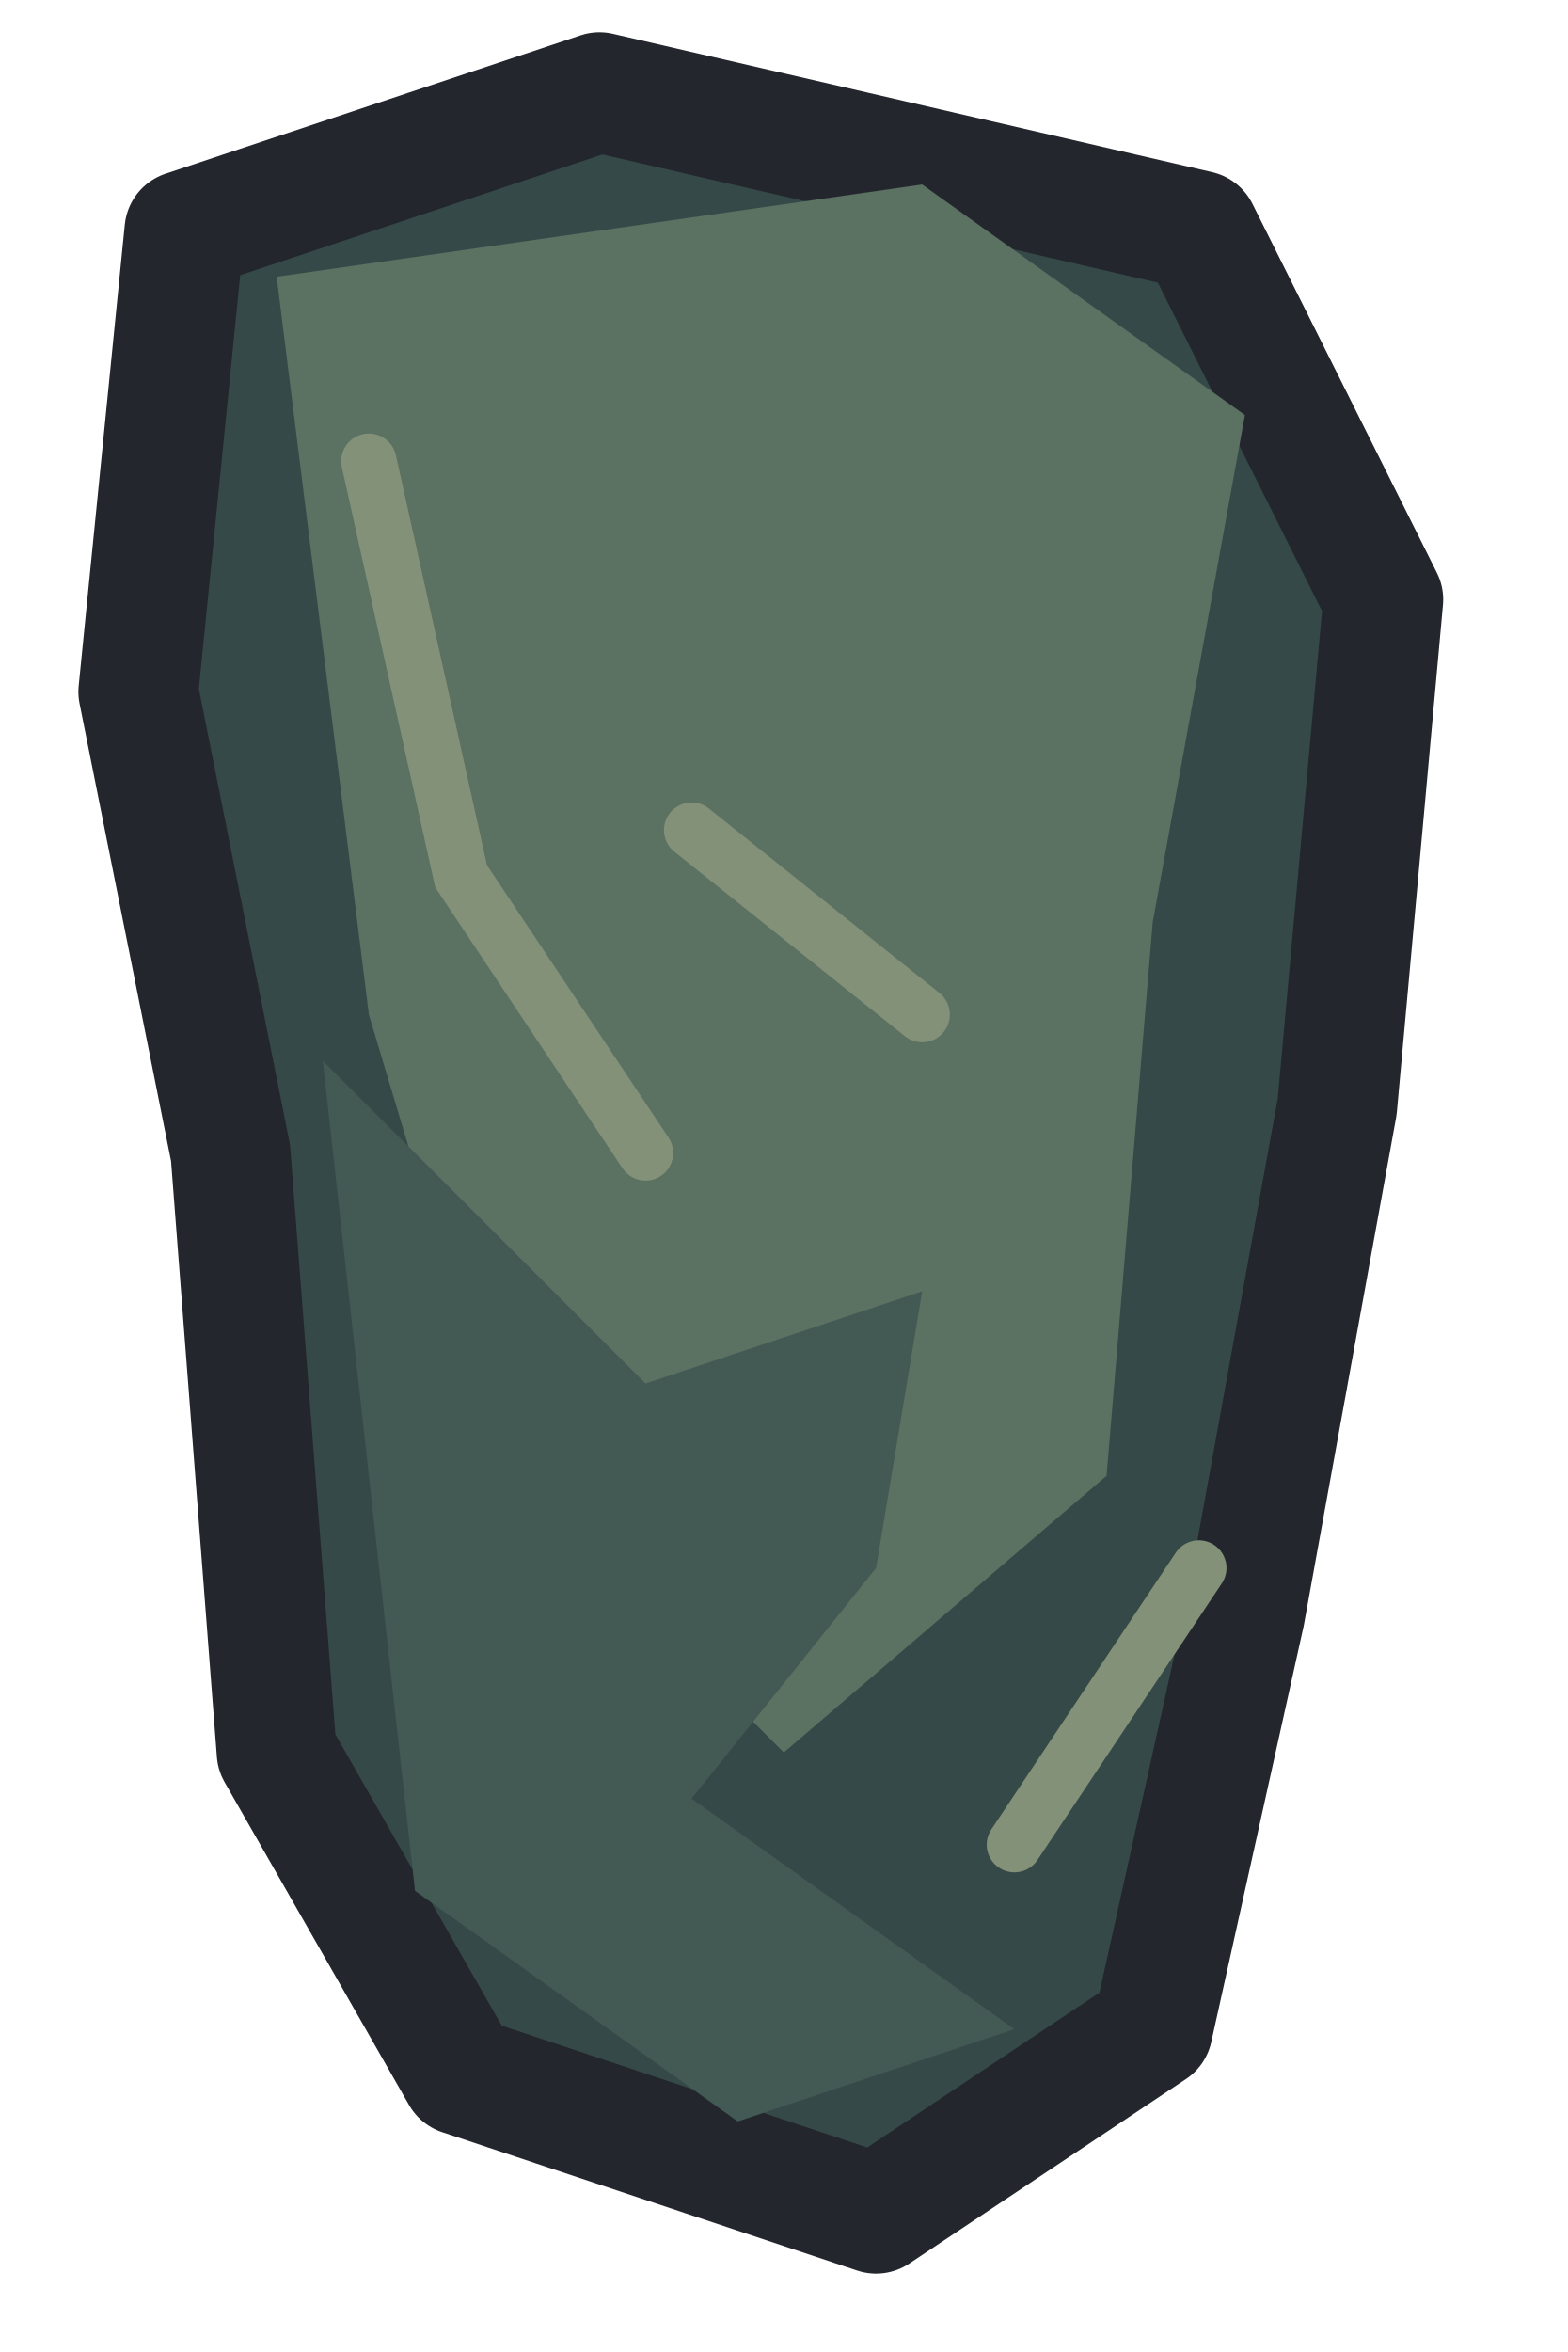
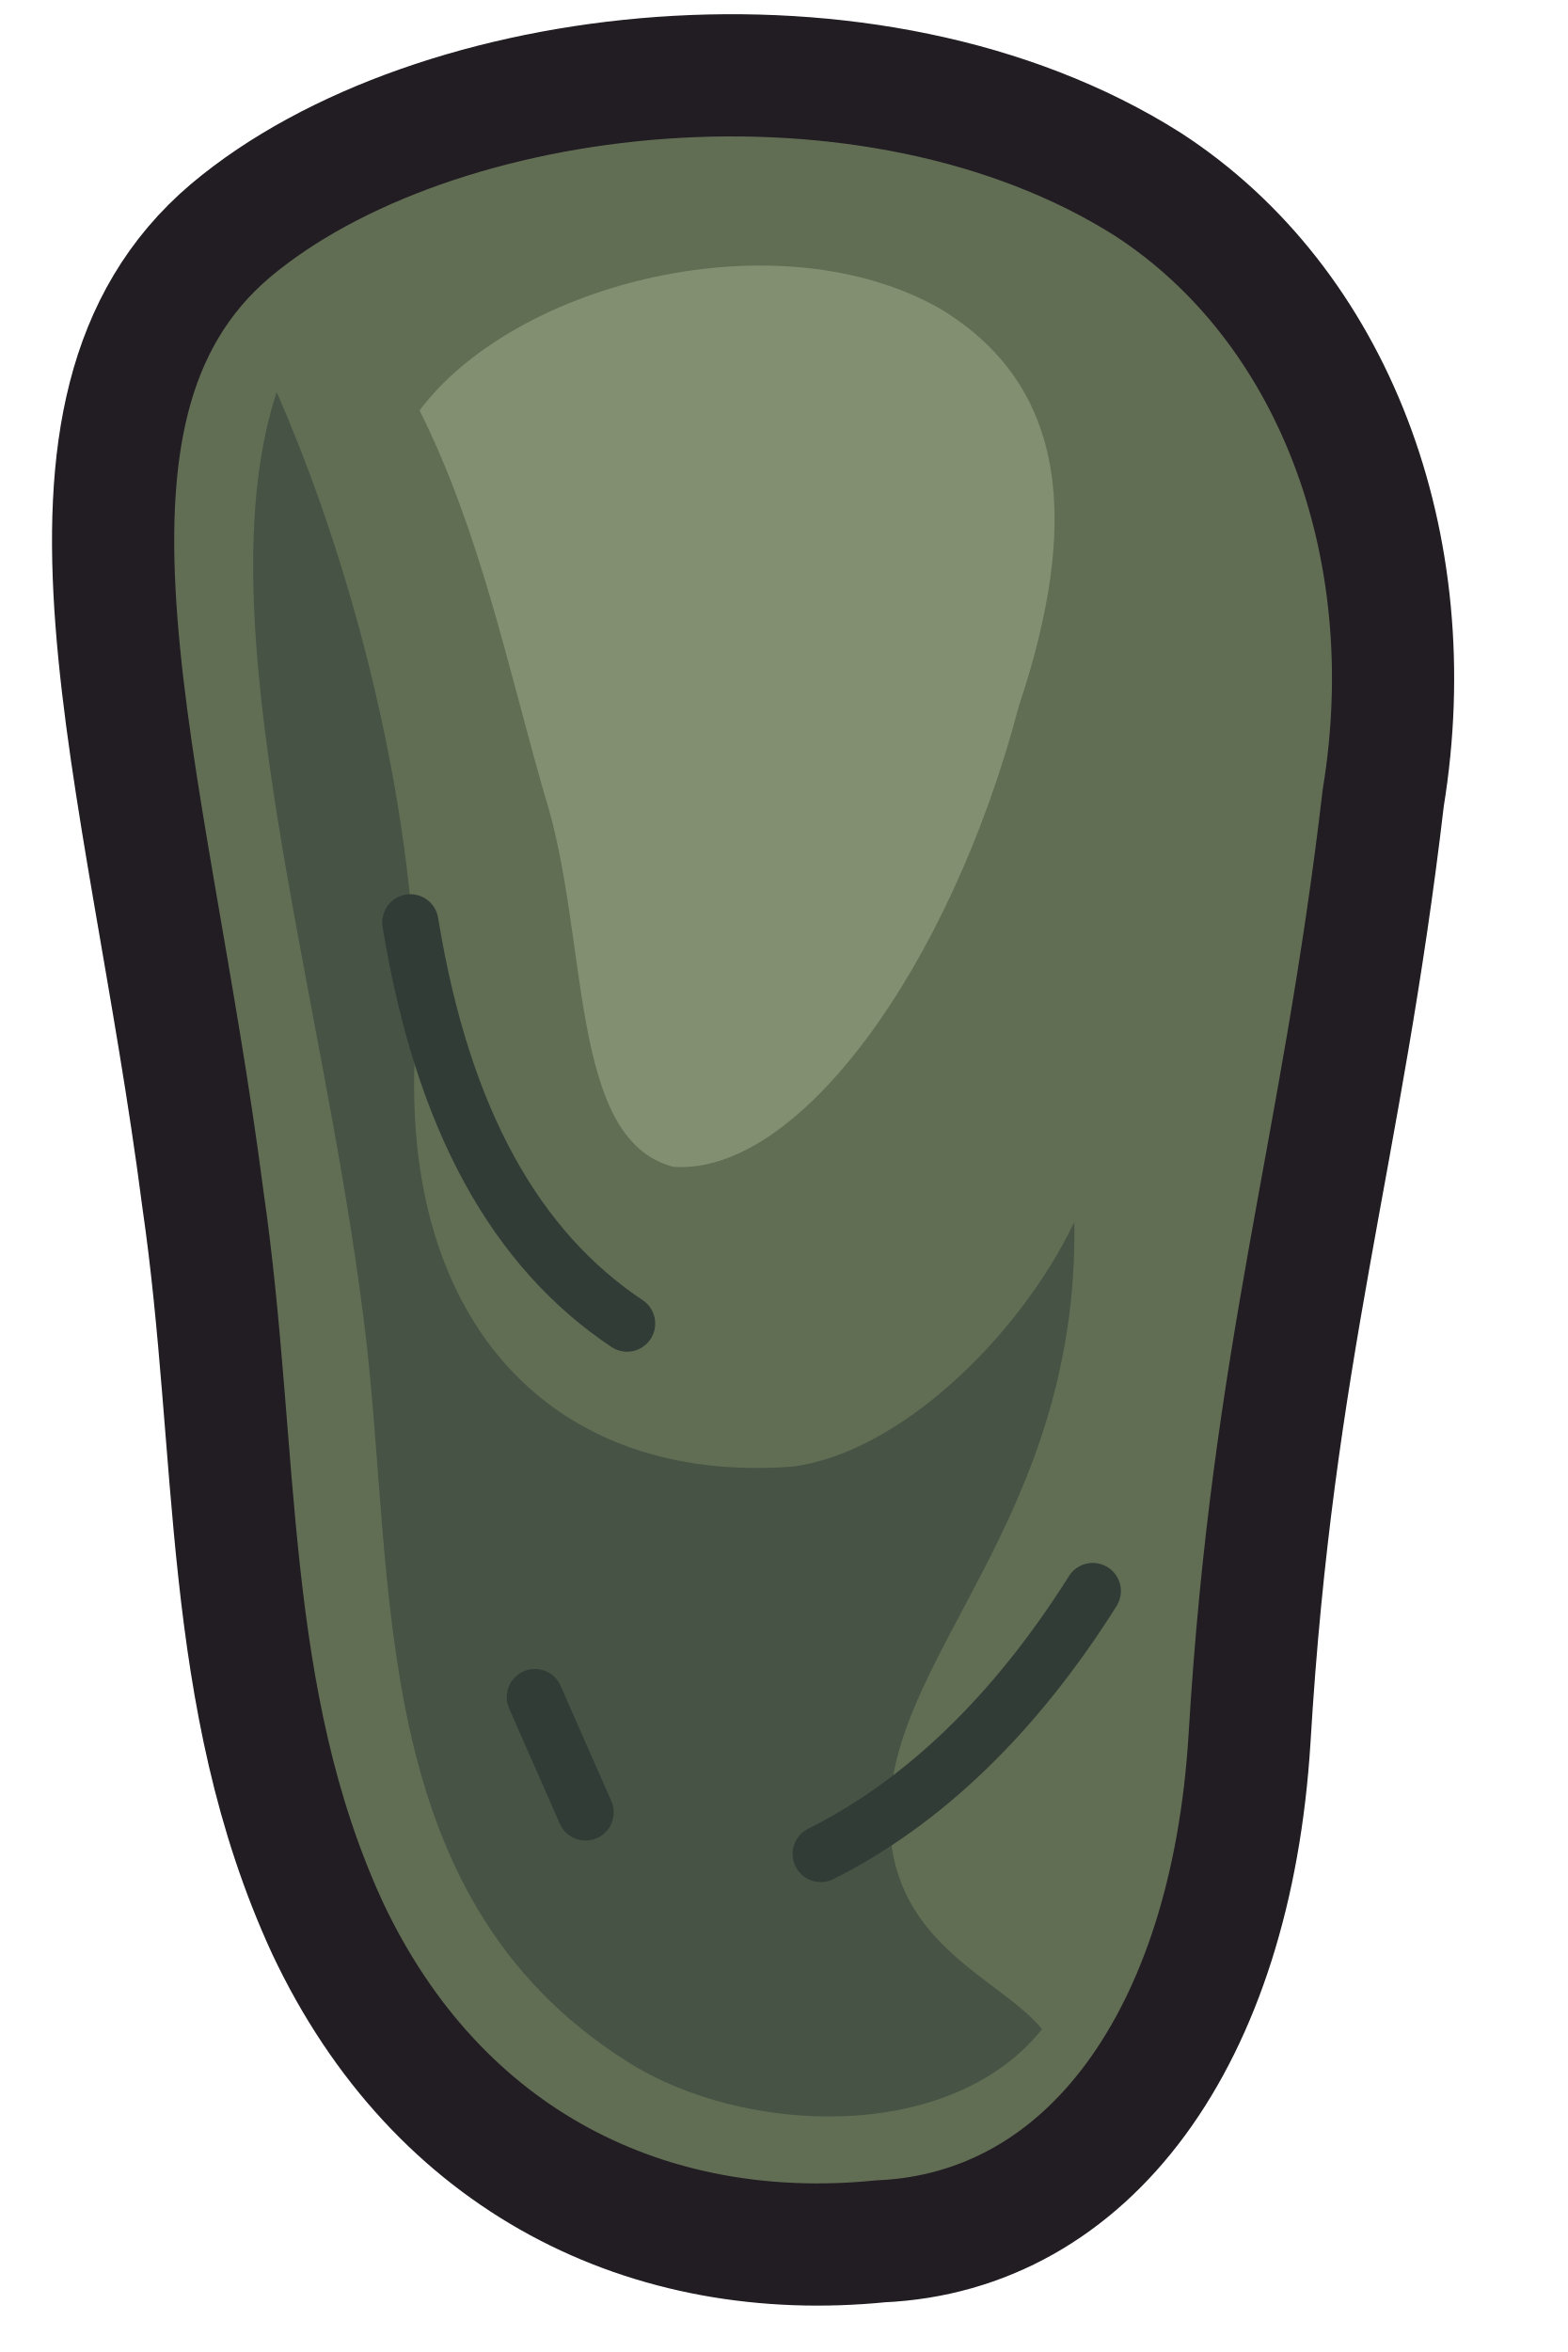
<svg xmlns="http://www.w3.org/2000/svg" width="34" height="51" viewBox="-17 -10 34 51">
-   <path d="M-13-5-4-8 9-5 13 3 12 14 10 25 8 34 2 38-7 35-11 28-12 15-14 5Z" fill="#354948" stroke="#23272d" stroke-width="2.6" stroke-linejoin="round" />
-   <path d="m-11-4 14-2 7 5-2 11-1 12-7 6-6-6-3-10z" fill="#5b7162" />
-   <path d="m-10 13 7 7 6-2-1 6-4 5 7 5-6 2-7-5z" fill="#435954" />
-   <path d="m-9 0 2 9 4 6m12 9-4 6m-7-22 5 4" fill="none" stroke="#839178" stroke-width="1.2" stroke-linecap="round" />
+   <path d="M-12-5c4.4-3.7 13.9-4.8 19.9-1 4 2.6 6 7.8 5.1 13.3-.9 7.7-2.4 12-2.9 20.4-.4 6.5-3.5 10.7-8 10.9-5 .5-9.6-1.7-12-6.8-2.3-5-1.9-10.3-2.7-15.8C-13.8 6.7-16.6-1.1-12-5Z" fill="#616e54" stroke="#221c23" stroke-width="2.65" />
+   <path d="M-11-1.5c2.1 4.8 3.2 10.5 3 14.3-.3 5.9 3 9.4 8.2 9 2.3-.3 4.9-2.8 6.1-5.3.1 6.6-4.2 9.5-4 13.1.1 2.6 2.4 3.3 3.3 4.4-2 2.5-6.5 2.3-9 .7-5.7-3.6-5-10.4-5.7-16C-10 11.4-12.6 3.4-11-1.5Z" fill="#465345" />
+   <path d="M-7.9-1.1c2.1-2.8 7.8-4.2 11.3-2.2 2.8 1.7 3 4.7 1.7 8.6C3.6 11 .3 15.5-2.4 15.3c-2.3-.6-1.8-5-2.8-8.1-.8-2.8-1.4-5.7-2.7-8.3Z" fill="#829071" />
+   <path d="M-8.1 10c.7 4.3 2.3 7.1 4.7 8.7m10.1 5.8c-1.7 2.7-3.7 4.6-5.9 5.7m-6.2-3.4 1.1 2.5" fill="none" stroke="#313c36" stroke-width="1.22" stroke-linecap="round" />
</svg>
